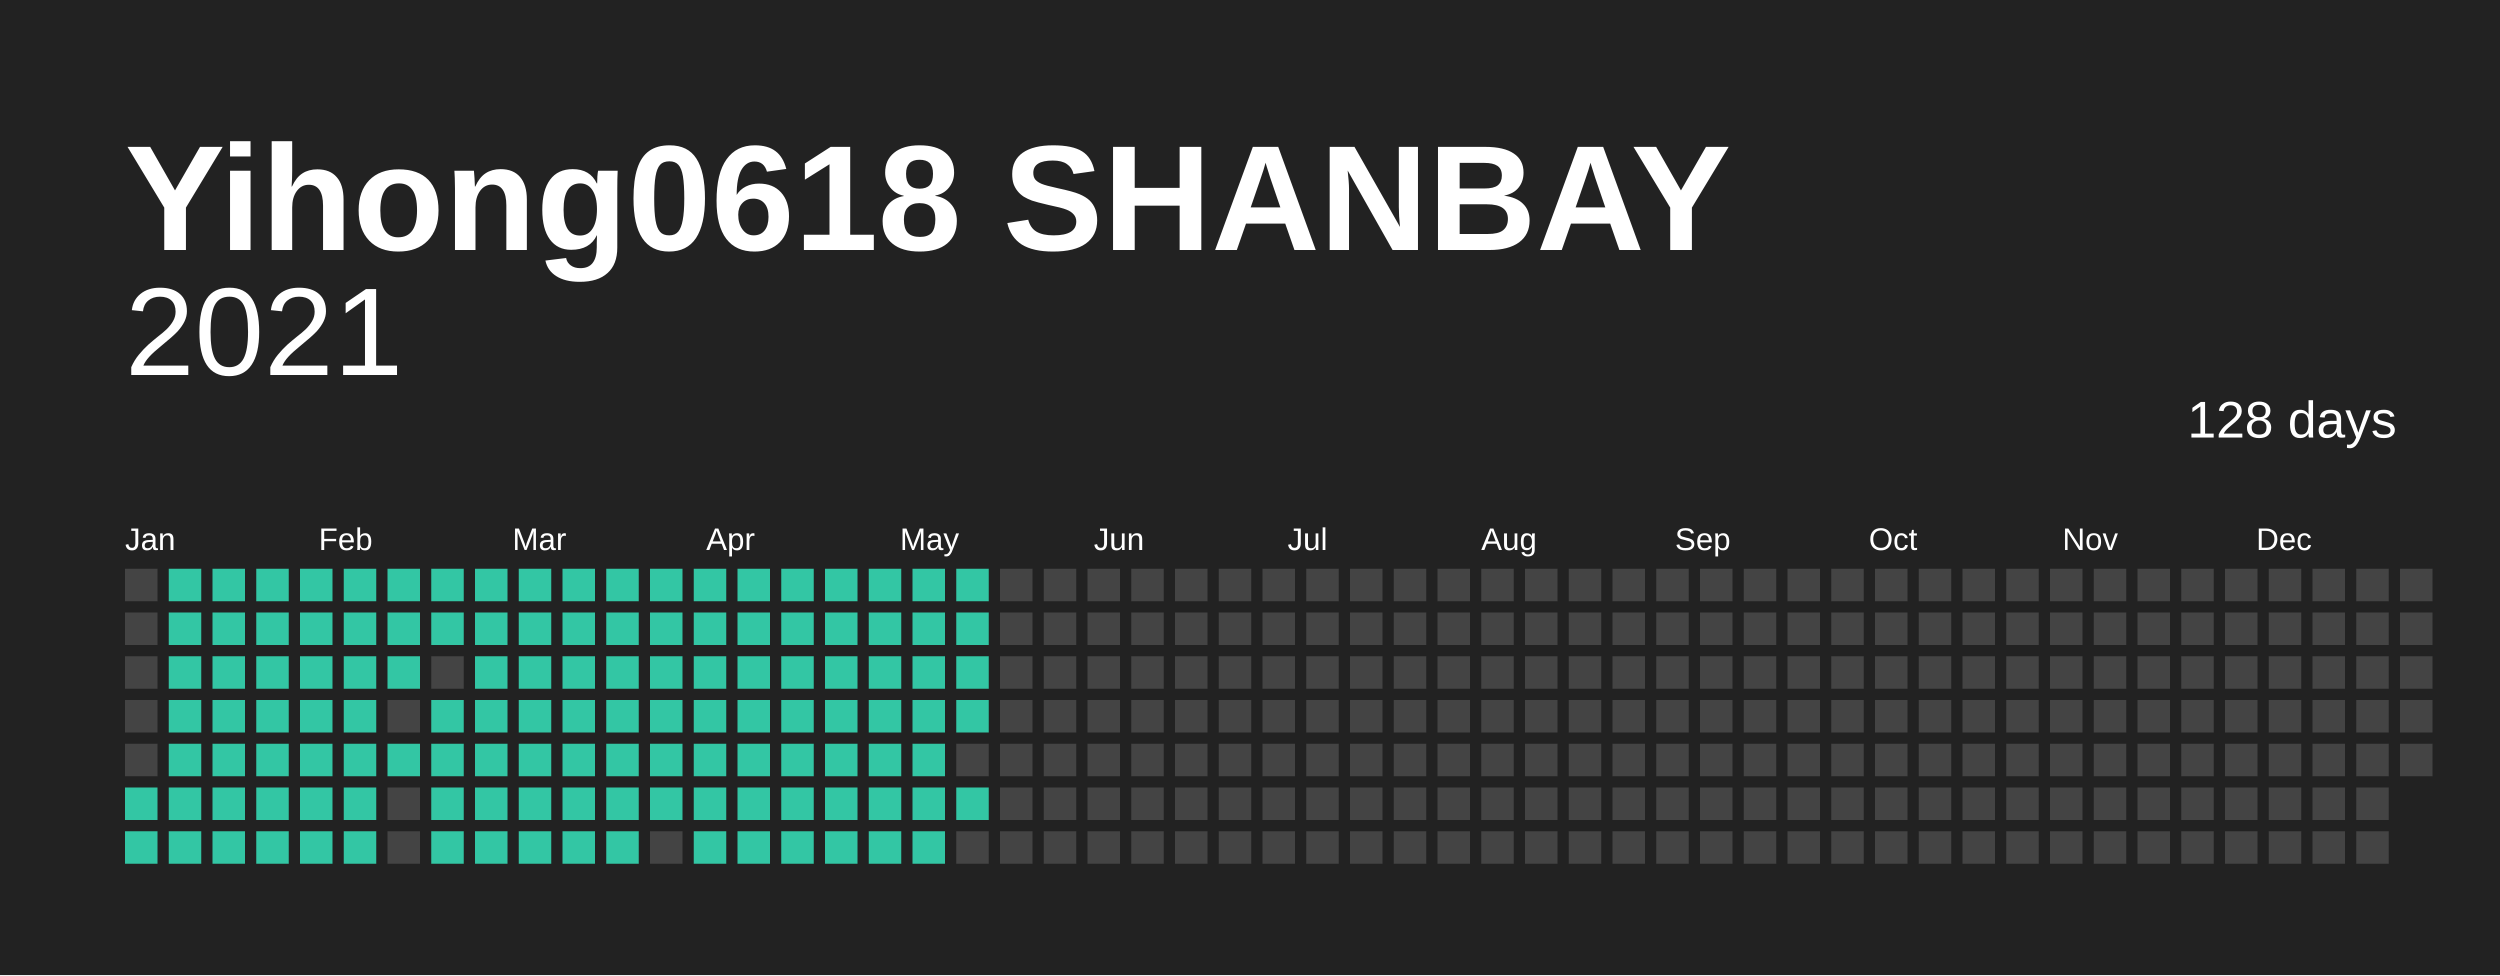
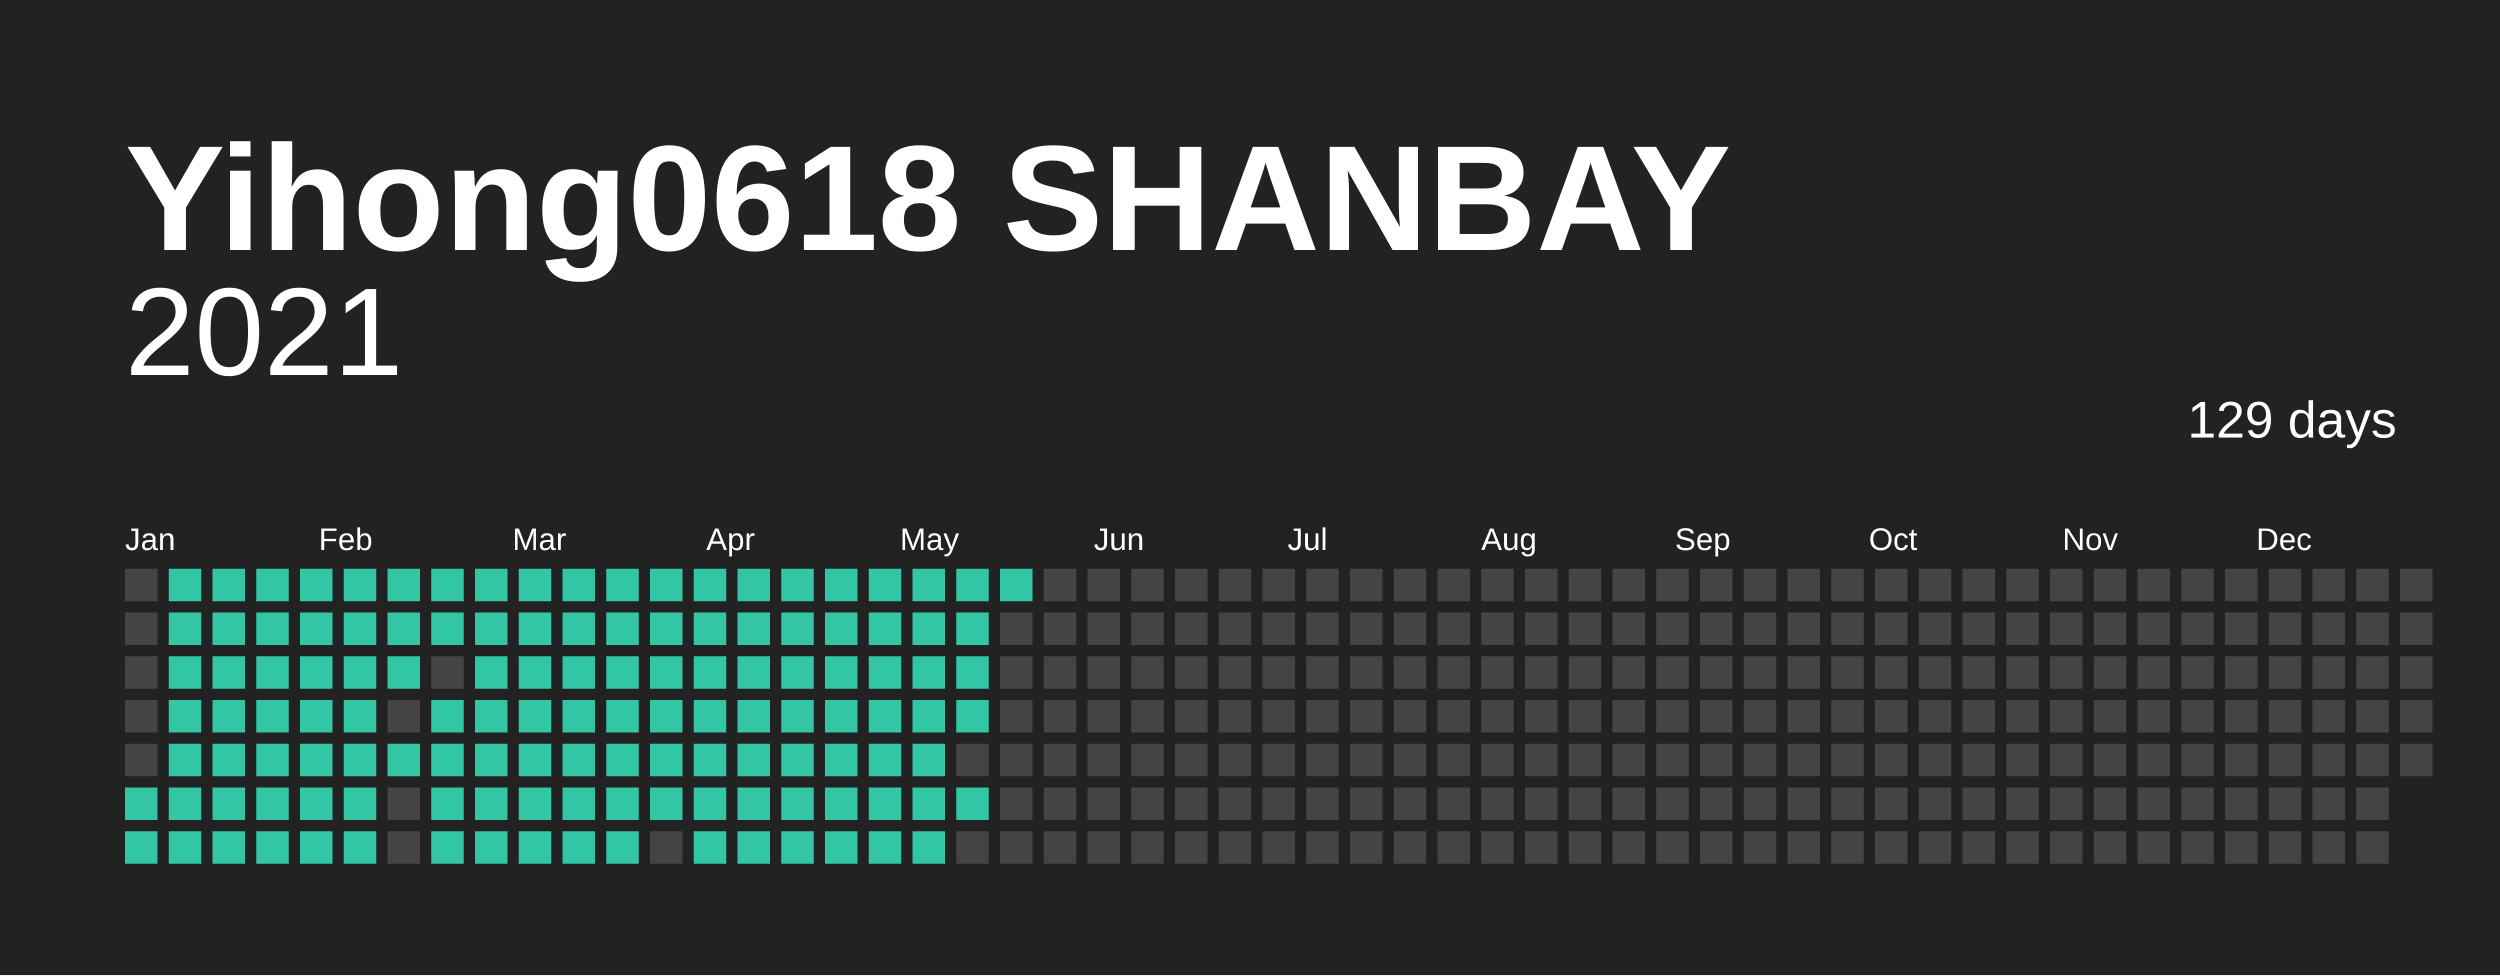
<svg xmlns="http://www.w3.org/2000/svg" baseProfile="full" height="78mm" version="1.1" viewBox="0,0,200,78" width="200mm">
  <defs />
  <rect fill="#222222" height="78" width="200" x="0" y="0" />
  <text fill="#FFFFFF" style="font-size:12px; font-family:Arial; font-weight:bold;" x="10" y="20">Yihong0618 SHANBAY</text>
  <text alignment-baseline="hanging" fill="#FFFFFF" style="font-size:10.0px; font-family:Arial;" x="10" y="30">2021</text>
-   <text alignment-baseline="hanging" fill="#FFFFFF" style="font-size:4.125px; font-family:Arial;" x="175" y="35">128 days</text>
+   <text alignment-baseline="hanging" fill="#FFFFFF" style="font-size:4.125px; font-family:Arial;" x="175" y="35">129 days</text>
  <text fill="#FFFFFF" style="font-size:2.5px; font-family:Arial" x="10.0" y="44">Jan</text>
  <text fill="#FFFFFF" style="font-size:2.5px; font-family:Arial" x="25.5" y="44">Feb</text>
  <text fill="#FFFFFF" style="font-size:2.5px; font-family:Arial" x="41.0" y="44">Mar</text>
  <text fill="#FFFFFF" style="font-size:2.5px; font-family:Arial" x="56.5" y="44">Apr</text>
  <text fill="#FFFFFF" style="font-size:2.5px; font-family:Arial" x="72.0" y="44">May</text>
  <text fill="#FFFFFF" style="font-size:2.5px; font-family:Arial" x="87.5" y="44">Jun</text>
  <text fill="#FFFFFF" style="font-size:2.5px; font-family:Arial" x="103.0" y="44">Jul</text>
  <text fill="#FFFFFF" style="font-size:2.5px; font-family:Arial" x="118.5" y="44">Aug</text>
  <text fill="#FFFFFF" style="font-size:2.5px; font-family:Arial" x="134.0" y="44">Sep</text>
  <text fill="#FFFFFF" style="font-size:2.5px; font-family:Arial" x="149.5" y="44">Oct</text>
  <text fill="#FFFFFF" style="font-size:2.5px; font-family:Arial" x="165.0" y="44">Nov</text>
  <text fill="#FFFFFF" style="font-size:2.5px; font-family:Arial" x="180.5" y="44">Dec</text>
  <rect fill="#444444" height="2.6" width="2.6" x="10.0" y="45.5" />
  <rect fill="#444444" height="2.6" width="2.6" x="10.0" y="49.0" />
  <rect fill="#444444" height="2.6" width="2.6" x="10.0" y="52.5" />
  <rect fill="#444444" height="2.6" width="2.6" x="10.0" y="56.0" />
  <rect fill="#444444" height="2.6" width="2.6" x="10.0" y="59.5" />
  <rect fill="#33C6A4" height="2.6" width="2.6" x="10.0" y="63.0" />
  <rect fill="#33C6A4" height="2.6" width="2.6" x="10.0" y="66.5" />
  <rect fill="#33C6A4" height="2.6" width="2.6" x="13.5" y="45.5" />
  <rect fill="#33C6A4" height="2.6" width="2.6" x="13.5" y="49.0" />
  <rect fill="#33C6A4" height="2.6" width="2.6" x="13.5" y="52.5" />
  <rect fill="#33C6A4" height="2.6" width="2.6" x="13.5" y="56.0" />
  <rect fill="#33C6A4" height="2.6" width="2.6" x="13.5" y="59.5" />
  <rect fill="#33C6A4" height="2.6" width="2.6" x="13.5" y="63.0" />
  <rect fill="#33C6A4" height="2.6" width="2.6" x="13.5" y="66.5" />
  <rect fill="#33C6A4" height="2.6" width="2.6" x="17.0" y="45.5" />
  <rect fill="#33C6A4" height="2.6" width="2.6" x="17.0" y="49.0" />
  <rect fill="#33C6A4" height="2.6" width="2.6" x="17.0" y="52.5" />
  <rect fill="#33C6A4" height="2.6" width="2.6" x="17.0" y="56.0" />
  <rect fill="#33C6A4" height="2.6" width="2.6" x="17.0" y="59.5" />
  <rect fill="#33C6A4" height="2.6" width="2.6" x="17.0" y="63.0" />
  <rect fill="#33C6A4" height="2.6" width="2.6" x="17.0" y="66.5" />
  <rect fill="#33C6A4" height="2.6" width="2.6" x="20.5" y="45.5" />
  <rect fill="#33C6A4" height="2.6" width="2.6" x="20.5" y="49.0" />
  <rect fill="#33C6A4" height="2.6" width="2.6" x="20.5" y="52.5" />
  <rect fill="#33C6A4" height="2.6" width="2.6" x="20.5" y="56.0" />
  <rect fill="#33C6A4" height="2.6" width="2.6" x="20.5" y="59.5" />
  <rect fill="#33C6A4" height="2.6" width="2.6" x="20.5" y="63.0" />
  <rect fill="#33C6A4" height="2.6" width="2.6" x="20.5" y="66.5" />
  <rect fill="#33C6A4" height="2.6" width="2.6" x="24.0" y="45.5" />
  <rect fill="#33C6A4" height="2.6" width="2.6" x="24.0" y="49.0" />
  <rect fill="#33C6A4" height="2.6" width="2.6" x="24.0" y="52.5" />
  <rect fill="#33C6A4" height="2.6" width="2.6" x="24.0" y="56.0" />
  <rect fill="#33C6A4" height="2.6" width="2.6" x="24.0" y="59.5" />
  <rect fill="#33C6A4" height="2.6" width="2.6" x="24.0" y="63.0" />
  <rect fill="#33C6A4" height="2.6" width="2.6" x="24.0" y="66.5" />
  <rect fill="#33C6A4" height="2.6" width="2.6" x="27.5" y="45.5" />
  <rect fill="#33C6A4" height="2.6" width="2.6" x="27.5" y="49.0" />
  <rect fill="#33C6A4" height="2.6" width="2.6" x="27.5" y="52.5" />
  <rect fill="#33C6A4" height="2.6" width="2.6" x="27.5" y="56.0" />
  <rect fill="#33C6A4" height="2.6" width="2.6" x="27.5" y="59.5" />
  <rect fill="#33C6A4" height="2.6" width="2.6" x="27.5" y="63.0" />
  <rect fill="#33C6A4" height="2.6" width="2.6" x="27.5" y="66.5" />
  <rect fill="#33C6A4" height="2.6" width="2.6" x="31.0" y="45.5" />
  <rect fill="#33C6A4" height="2.6" width="2.6" x="31.0" y="49.0" />
  <rect fill="#33C6A4" height="2.6" width="2.6" x="31.0" y="52.5" />
  <rect fill="#444444" height="2.6" width="2.6" x="31.0" y="56.0" />
  <rect fill="#33C6A4" height="2.6" width="2.6" x="31.0" y="59.5" />
  <rect fill="#444444" height="2.6" width="2.6" x="31.0" y="63.0" />
  <rect fill="#444444" height="2.6" width="2.6" x="31.0" y="66.5" />
  <rect fill="#33C6A4" height="2.6" width="2.6" x="34.5" y="45.5" />
  <rect fill="#33C6A4" height="2.6" width="2.6" x="34.5" y="49.0" />
  <rect fill="#444444" height="2.6" width="2.6" x="34.5" y="52.5" />
  <rect fill="#33C6A4" height="2.6" width="2.6" x="34.5" y="56.0" />
  <rect fill="#33C6A4" height="2.6" width="2.6" x="34.5" y="59.5" />
  <rect fill="#33C6A4" height="2.6" width="2.6" x="34.5" y="63.0" />
  <rect fill="#33C6A4" height="2.6" width="2.6" x="34.5" y="66.5" />
  <rect fill="#33C6A4" height="2.6" width="2.6" x="38.0" y="45.5" />
  <rect fill="#33C6A4" height="2.6" width="2.6" x="38.0" y="49.0" />
  <rect fill="#33C6A4" height="2.6" width="2.6" x="38.0" y="52.5" />
  <rect fill="#33C6A4" height="2.6" width="2.6" x="38.0" y="56.0" />
  <rect fill="#33C6A4" height="2.6" width="2.6" x="38.0" y="59.5" />
  <rect fill="#33C6A4" height="2.6" width="2.6" x="38.0" y="63.0" />
  <rect fill="#33C6A4" height="2.6" width="2.6" x="38.0" y="66.5" />
  <rect fill="#33C6A4" height="2.6" width="2.6" x="41.5" y="45.5" />
  <rect fill="#33C6A4" height="2.6" width="2.6" x="41.5" y="49.0" />
  <rect fill="#33C6A4" height="2.6" width="2.6" x="41.5" y="52.5" />
  <rect fill="#33C6A4" height="2.6" width="2.6" x="41.5" y="56.0" />
  <rect fill="#33C6A4" height="2.6" width="2.6" x="41.5" y="59.5" />
  <rect fill="#33C6A4" height="2.6" width="2.6" x="41.5" y="63.0" />
  <rect fill="#33C6A4" height="2.6" width="2.6" x="41.5" y="66.5" />
  <rect fill="#33C6A4" height="2.6" width="2.6" x="45.0" y="45.5" />
  <rect fill="#33C6A4" height="2.6" width="2.6" x="45.0" y="49.0" />
  <rect fill="#33C6A4" height="2.6" width="2.6" x="45.0" y="52.5" />
  <rect fill="#33C6A4" height="2.6" width="2.6" x="45.0" y="56.0" />
  <rect fill="#33C6A4" height="2.6" width="2.6" x="45.0" y="59.5" />
  <rect fill="#33C6A4" height="2.6" width="2.6" x="45.0" y="63.0" />
  <rect fill="#33C6A4" height="2.6" width="2.6" x="45.0" y="66.5" />
  <rect fill="#33C6A4" height="2.6" width="2.6" x="48.5" y="45.5" />
  <rect fill="#33C6A4" height="2.6" width="2.6" x="48.5" y="49.0" />
  <rect fill="#33C6A4" height="2.6" width="2.6" x="48.5" y="52.5" />
  <rect fill="#33C6A4" height="2.6" width="2.6" x="48.5" y="56.0" />
  <rect fill="#33C6A4" height="2.6" width="2.6" x="48.5" y="59.5" />
  <rect fill="#33C6A4" height="2.6" width="2.6" x="48.5" y="63.0" />
  <rect fill="#33C6A4" height="2.6" width="2.6" x="48.5" y="66.5" />
  <rect fill="#33C6A4" height="2.6" width="2.6" x="52.0" y="45.5" />
  <rect fill="#33C6A4" height="2.6" width="2.6" x="52.0" y="49.0" />
  <rect fill="#33C6A4" height="2.6" width="2.6" x="52.0" y="52.5" />
  <rect fill="#33C6A4" height="2.6" width="2.6" x="52.0" y="56.0" />
  <rect fill="#33C6A4" height="2.6" width="2.6" x="52.0" y="59.5" />
  <rect fill="#33C6A4" height="2.6" width="2.6" x="52.0" y="63.0" />
  <rect fill="#444444" height="2.6" width="2.6" x="52.0" y="66.5" />
  <rect fill="#33C6A4" height="2.6" width="2.6" x="55.5" y="45.5" />
  <rect fill="#33C6A4" height="2.6" width="2.6" x="55.5" y="49.0" />
  <rect fill="#33C6A4" height="2.6" width="2.6" x="55.5" y="52.5" />
  <rect fill="#33C6A4" height="2.6" width="2.6" x="55.5" y="56.0" />
  <rect fill="#33C6A4" height="2.6" width="2.6" x="55.5" y="59.5" />
  <rect fill="#33C6A4" height="2.6" width="2.6" x="55.5" y="63.0" />
  <rect fill="#33C6A4" height="2.6" width="2.6" x="55.5" y="66.5" />
  <rect fill="#33C6A4" height="2.6" width="2.6" x="59.0" y="45.5" />
  <rect fill="#33C6A4" height="2.6" width="2.6" x="59.0" y="49.0" />
  <rect fill="#33C6A4" height="2.6" width="2.6" x="59.0" y="52.5" />
  <rect fill="#33C6A4" height="2.6" width="2.6" x="59.0" y="56.0" />
  <rect fill="#33C6A4" height="2.6" width="2.6" x="59.0" y="59.5" />
  <rect fill="#33C6A4" height="2.6" width="2.6" x="59.0" y="63.0" />
  <rect fill="#33C6A4" height="2.6" width="2.6" x="59.0" y="66.5" />
  <rect fill="#33C6A4" height="2.6" width="2.6" x="62.5" y="45.5" />
  <rect fill="#33C6A4" height="2.6" width="2.6" x="62.5" y="49.0" />
  <rect fill="#33C6A4" height="2.6" width="2.6" x="62.5" y="52.5" />
  <rect fill="#33C6A4" height="2.6" width="2.6" x="62.5" y="56.0" />
  <rect fill="#33C6A4" height="2.6" width="2.6" x="62.5" y="59.5" />
  <rect fill="#33C6A4" height="2.6" width="2.6" x="62.5" y="63.0" />
  <rect fill="#33C6A4" height="2.6" width="2.6" x="62.5" y="66.5" />
  <rect fill="#33C6A4" height="2.6" width="2.6" x="66.0" y="45.5" />
  <rect fill="#33C6A4" height="2.6" width="2.6" x="66.0" y="49.0" />
  <rect fill="#33C6A4" height="2.6" width="2.6" x="66.0" y="52.5" />
  <rect fill="#33C6A4" height="2.6" width="2.6" x="66.0" y="56.0" />
  <rect fill="#33C6A4" height="2.6" width="2.6" x="66.0" y="59.5" />
  <rect fill="#33C6A4" height="2.6" width="2.6" x="66.0" y="63.0" />
  <rect fill="#33C6A4" height="2.6" width="2.6" x="66.0" y="66.5" />
  <rect fill="#33C6A4" height="2.6" width="2.6" x="69.5" y="45.5" />
  <rect fill="#33C6A4" height="2.6" width="2.6" x="69.5" y="49.0" />
  <rect fill="#33C6A4" height="2.6" width="2.6" x="69.5" y="52.5" />
  <rect fill="#33C6A4" height="2.6" width="2.6" x="69.5" y="56.0" />
  <rect fill="#33C6A4" height="2.6" width="2.6" x="69.5" y="59.5" />
  <rect fill="#33C6A4" height="2.6" width="2.6" x="69.5" y="63.0" />
  <rect fill="#33C6A4" height="2.6" width="2.6" x="69.5" y="66.5" />
  <rect fill="#33C6A4" height="2.6" width="2.6" x="73.0" y="45.5" />
  <rect fill="#33C6A4" height="2.6" width="2.6" x="73.0" y="49.0" />
  <rect fill="#33C6A4" height="2.6" width="2.6" x="73.0" y="52.5" />
  <rect fill="#33C6A4" height="2.6" width="2.6" x="73.0" y="56.0" />
  <rect fill="#33C6A4" height="2.6" width="2.6" x="73.0" y="59.5" />
  <rect fill="#33C6A4" height="2.6" width="2.6" x="73.0" y="63.0" />
  <rect fill="#33C6A4" height="2.6" width="2.6" x="73.0" y="66.5" />
  <rect fill="#33C6A4" height="2.6" width="2.6" x="76.5" y="45.5" />
  <rect fill="#33C6A4" height="2.6" width="2.6" x="76.5" y="49.0" />
  <rect fill="#33C6A4" height="2.6" width="2.6" x="76.5" y="52.5" />
  <rect fill="#33C6A4" height="2.6" width="2.6" x="76.5" y="56.0" />
  <rect fill="#444444" height="2.6" width="2.6" x="76.5" y="59.5" />
  <rect fill="#33C6A4" height="2.6" width="2.6" x="76.5" y="63.0" />
  <rect fill="#444444" height="2.6" width="2.6" x="76.5" y="66.5" />
-   <rect fill="#444444" height="2.6" width="2.6" x="80.0" y="45.5" />
+   <rect fill="#33C6A4" height="2.6" width="2.6" x="80.0" y="45.5" />
  <rect fill="#444444" height="2.6" width="2.6" x="80.0" y="49.0" />
  <rect fill="#444444" height="2.6" width="2.6" x="80.0" y="52.5" />
  <rect fill="#444444" height="2.6" width="2.6" x="80.0" y="56.0" />
  <rect fill="#444444" height="2.6" width="2.6" x="80.0" y="59.5" />
  <rect fill="#444444" height="2.6" width="2.6" x="80.0" y="63.0" />
  <rect fill="#444444" height="2.6" width="2.6" x="80.0" y="66.5" />
  <rect fill="#444444" height="2.6" width="2.6" x="83.5" y="45.5" />
  <rect fill="#444444" height="2.6" width="2.6" x="83.5" y="49.0" />
  <rect fill="#444444" height="2.6" width="2.6" x="83.5" y="52.5" />
  <rect fill="#444444" height="2.6" width="2.6" x="83.5" y="56.0" />
  <rect fill="#444444" height="2.6" width="2.6" x="83.5" y="59.5" />
  <rect fill="#444444" height="2.6" width="2.6" x="83.5" y="63.0" />
  <rect fill="#444444" height="2.6" width="2.6" x="83.5" y="66.5" />
  <rect fill="#444444" height="2.6" width="2.6" x="87.0" y="45.5" />
  <rect fill="#444444" height="2.6" width="2.6" x="87.0" y="49.0" />
  <rect fill="#444444" height="2.6" width="2.6" x="87.0" y="52.5" />
  <rect fill="#444444" height="2.6" width="2.6" x="87.0" y="56.0" />
  <rect fill="#444444" height="2.6" width="2.6" x="87.0" y="59.5" />
  <rect fill="#444444" height="2.6" width="2.6" x="87.0" y="63.0" />
  <rect fill="#444444" height="2.6" width="2.6" x="87.0" y="66.5" />
  <rect fill="#444444" height="2.6" width="2.6" x="90.5" y="45.5" />
  <rect fill="#444444" height="2.6" width="2.6" x="90.5" y="49.0" />
  <rect fill="#444444" height="2.6" width="2.6" x="90.5" y="52.5" />
  <rect fill="#444444" height="2.6" width="2.6" x="90.5" y="56.0" />
  <rect fill="#444444" height="2.6" width="2.6" x="90.5" y="59.5" />
  <rect fill="#444444" height="2.6" width="2.6" x="90.5" y="63.0" />
  <rect fill="#444444" height="2.6" width="2.6" x="90.5" y="66.5" />
  <rect fill="#444444" height="2.6" width="2.6" x="94.0" y="45.5" />
  <rect fill="#444444" height="2.6" width="2.6" x="94.0" y="49.0" />
  <rect fill="#444444" height="2.6" width="2.6" x="94.0" y="52.5" />
  <rect fill="#444444" height="2.6" width="2.6" x="94.0" y="56.0" />
  <rect fill="#444444" height="2.6" width="2.6" x="94.0" y="59.5" />
  <rect fill="#444444" height="2.6" width="2.6" x="94.0" y="63.0" />
  <rect fill="#444444" height="2.6" width="2.6" x="94.0" y="66.5" />
  <rect fill="#444444" height="2.6" width="2.6" x="97.5" y="45.5" />
  <rect fill="#444444" height="2.6" width="2.6" x="97.5" y="49.0" />
  <rect fill="#444444" height="2.6" width="2.6" x="97.5" y="52.5" />
  <rect fill="#444444" height="2.6" width="2.6" x="97.5" y="56.0" />
  <rect fill="#444444" height="2.6" width="2.6" x="97.5" y="59.5" />
  <rect fill="#444444" height="2.6" width="2.6" x="97.5" y="63.0" />
  <rect fill="#444444" height="2.6" width="2.6" x="97.5" y="66.5" />
  <rect fill="#444444" height="2.6" width="2.6" x="101.0" y="45.5" />
  <rect fill="#444444" height="2.6" width="2.6" x="101.0" y="49.0" />
  <rect fill="#444444" height="2.6" width="2.6" x="101.0" y="52.5" />
  <rect fill="#444444" height="2.6" width="2.6" x="101.0" y="56.0" />
  <rect fill="#444444" height="2.6" width="2.6" x="101.0" y="59.5" />
  <rect fill="#444444" height="2.6" width="2.6" x="101.0" y="63.0" />
  <rect fill="#444444" height="2.6" width="2.6" x="101.0" y="66.5" />
  <rect fill="#444444" height="2.6" width="2.6" x="104.5" y="45.5" />
  <rect fill="#444444" height="2.6" width="2.6" x="104.5" y="49.0" />
  <rect fill="#444444" height="2.6" width="2.6" x="104.5" y="52.5" />
  <rect fill="#444444" height="2.6" width="2.6" x="104.5" y="56.0" />
  <rect fill="#444444" height="2.6" width="2.6" x="104.5" y="59.5" />
  <rect fill="#444444" height="2.6" width="2.6" x="104.5" y="63.0" />
  <rect fill="#444444" height="2.6" width="2.6" x="104.5" y="66.5" />
  <rect fill="#444444" height="2.6" width="2.6" x="108.0" y="45.5" />
  <rect fill="#444444" height="2.6" width="2.6" x="108.0" y="49.0" />
  <rect fill="#444444" height="2.6" width="2.6" x="108.0" y="52.5" />
  <rect fill="#444444" height="2.6" width="2.6" x="108.0" y="56.0" />
  <rect fill="#444444" height="2.6" width="2.6" x="108.0" y="59.5" />
  <rect fill="#444444" height="2.6" width="2.6" x="108.0" y="63.0" />
  <rect fill="#444444" height="2.6" width="2.6" x="108.0" y="66.5" />
  <rect fill="#444444" height="2.6" width="2.6" x="111.5" y="45.5" />
  <rect fill="#444444" height="2.6" width="2.6" x="111.5" y="49.0" />
  <rect fill="#444444" height="2.6" width="2.6" x="111.5" y="52.5" />
  <rect fill="#444444" height="2.6" width="2.6" x="111.5" y="56.0" />
  <rect fill="#444444" height="2.6" width="2.6" x="111.5" y="59.5" />
  <rect fill="#444444" height="2.6" width="2.6" x="111.5" y="63.0" />
  <rect fill="#444444" height="2.6" width="2.6" x="111.5" y="66.5" />
  <rect fill="#444444" height="2.6" width="2.6" x="115.0" y="45.5" />
  <rect fill="#444444" height="2.6" width="2.6" x="115.0" y="49.0" />
  <rect fill="#444444" height="2.6" width="2.6" x="115.0" y="52.5" />
  <rect fill="#444444" height="2.6" width="2.6" x="115.0" y="56.0" />
  <rect fill="#444444" height="2.6" width="2.6" x="115.0" y="59.5" />
  <rect fill="#444444" height="2.6" width="2.6" x="115.0" y="63.0" />
  <rect fill="#444444" height="2.6" width="2.6" x="115.0" y="66.5" />
  <rect fill="#444444" height="2.6" width="2.6" x="118.5" y="45.5" />
  <rect fill="#444444" height="2.6" width="2.6" x="118.5" y="49.0" />
  <rect fill="#444444" height="2.6" width="2.6" x="118.5" y="52.5" />
  <rect fill="#444444" height="2.6" width="2.6" x="118.5" y="56.0" />
  <rect fill="#444444" height="2.6" width="2.6" x="118.5" y="59.5" />
  <rect fill="#444444" height="2.6" width="2.6" x="118.5" y="63.0" />
  <rect fill="#444444" height="2.6" width="2.6" x="118.5" y="66.5" />
  <rect fill="#444444" height="2.6" width="2.6" x="122.0" y="45.5" />
  <rect fill="#444444" height="2.6" width="2.6" x="122.0" y="49.0" />
  <rect fill="#444444" height="2.6" width="2.6" x="122.0" y="52.5" />
  <rect fill="#444444" height="2.6" width="2.6" x="122.0" y="56.0" />
  <rect fill="#444444" height="2.6" width="2.6" x="122.0" y="59.5" />
  <rect fill="#444444" height="2.6" width="2.6" x="122.0" y="63.0" />
  <rect fill="#444444" height="2.6" width="2.6" x="122.0" y="66.5" />
  <rect fill="#444444" height="2.6" width="2.6" x="125.5" y="45.5" />
  <rect fill="#444444" height="2.6" width="2.6" x="125.5" y="49.0" />
  <rect fill="#444444" height="2.6" width="2.6" x="125.5" y="52.5" />
  <rect fill="#444444" height="2.6" width="2.6" x="125.5" y="56.0" />
  <rect fill="#444444" height="2.6" width="2.6" x="125.5" y="59.5" />
  <rect fill="#444444" height="2.6" width="2.6" x="125.5" y="63.0" />
  <rect fill="#444444" height="2.6" width="2.6" x="125.5" y="66.5" />
  <rect fill="#444444" height="2.6" width="2.6" x="129.0" y="45.5" />
  <rect fill="#444444" height="2.6" width="2.6" x="129.0" y="49.0" />
  <rect fill="#444444" height="2.6" width="2.6" x="129.0" y="52.5" />
  <rect fill="#444444" height="2.6" width="2.6" x="129.0" y="56.0" />
  <rect fill="#444444" height="2.6" width="2.6" x="129.0" y="59.5" />
  <rect fill="#444444" height="2.6" width="2.6" x="129.0" y="63.0" />
  <rect fill="#444444" height="2.6" width="2.6" x="129.0" y="66.5" />
  <rect fill="#444444" height="2.6" width="2.6" x="132.5" y="45.5" />
  <rect fill="#444444" height="2.6" width="2.6" x="132.5" y="49.0" />
  <rect fill="#444444" height="2.6" width="2.6" x="132.5" y="52.5" />
  <rect fill="#444444" height="2.6" width="2.6" x="132.5" y="56.0" />
  <rect fill="#444444" height="2.6" width="2.6" x="132.5" y="59.5" />
  <rect fill="#444444" height="2.6" width="2.6" x="132.5" y="63.0" />
  <rect fill="#444444" height="2.6" width="2.6" x="132.5" y="66.5" />
  <rect fill="#444444" height="2.6" width="2.6" x="136.0" y="45.5" />
  <rect fill="#444444" height="2.6" width="2.6" x="136.0" y="49.0" />
  <rect fill="#444444" height="2.6" width="2.6" x="136.0" y="52.5" />
  <rect fill="#444444" height="2.6" width="2.6" x="136.0" y="56.0" />
  <rect fill="#444444" height="2.6" width="2.6" x="136.0" y="59.5" />
  <rect fill="#444444" height="2.6" width="2.6" x="136.0" y="63.0" />
  <rect fill="#444444" height="2.6" width="2.6" x="136.0" y="66.5" />
  <rect fill="#444444" height="2.6" width="2.6" x="139.5" y="45.5" />
  <rect fill="#444444" height="2.6" width="2.6" x="139.5" y="49.0" />
  <rect fill="#444444" height="2.6" width="2.6" x="139.5" y="52.5" />
  <rect fill="#444444" height="2.6" width="2.6" x="139.5" y="56.0" />
  <rect fill="#444444" height="2.6" width="2.6" x="139.5" y="59.5" />
  <rect fill="#444444" height="2.6" width="2.6" x="139.5" y="63.0" />
  <rect fill="#444444" height="2.6" width="2.6" x="139.5" y="66.5" />
  <rect fill="#444444" height="2.6" width="2.6" x="143.0" y="45.5" />
  <rect fill="#444444" height="2.6" width="2.6" x="143.0" y="49.0" />
  <rect fill="#444444" height="2.6" width="2.6" x="143.0" y="52.5" />
  <rect fill="#444444" height="2.6" width="2.6" x="143.0" y="56.0" />
  <rect fill="#444444" height="2.6" width="2.6" x="143.0" y="59.5" />
  <rect fill="#444444" height="2.6" width="2.6" x="143.0" y="63.0" />
  <rect fill="#444444" height="2.6" width="2.6" x="143.0" y="66.5" />
  <rect fill="#444444" height="2.6" width="2.6" x="146.5" y="45.5" />
  <rect fill="#444444" height="2.6" width="2.6" x="146.5" y="49.0" />
  <rect fill="#444444" height="2.6" width="2.6" x="146.5" y="52.5" />
  <rect fill="#444444" height="2.6" width="2.6" x="146.5" y="56.0" />
  <rect fill="#444444" height="2.6" width="2.6" x="146.5" y="59.5" />
  <rect fill="#444444" height="2.6" width="2.6" x="146.5" y="63.0" />
  <rect fill="#444444" height="2.6" width="2.6" x="146.5" y="66.5" />
  <rect fill="#444444" height="2.6" width="2.6" x="150.0" y="45.5" />
  <rect fill="#444444" height="2.6" width="2.6" x="150.0" y="49.0" />
  <rect fill="#444444" height="2.6" width="2.6" x="150.0" y="52.5" />
  <rect fill="#444444" height="2.6" width="2.6" x="150.0" y="56.0" />
  <rect fill="#444444" height="2.6" width="2.6" x="150.0" y="59.5" />
  <rect fill="#444444" height="2.6" width="2.6" x="150.0" y="63.0" />
  <rect fill="#444444" height="2.6" width="2.6" x="150.0" y="66.5" />
  <rect fill="#444444" height="2.6" width="2.6" x="153.5" y="45.5" />
  <rect fill="#444444" height="2.6" width="2.6" x="153.5" y="49.0" />
  <rect fill="#444444" height="2.6" width="2.6" x="153.5" y="52.5" />
  <rect fill="#444444" height="2.6" width="2.6" x="153.5" y="56.0" />
  <rect fill="#444444" height="2.6" width="2.6" x="153.5" y="59.5" />
  <rect fill="#444444" height="2.6" width="2.6" x="153.5" y="63.0" />
  <rect fill="#444444" height="2.6" width="2.6" x="153.5" y="66.5" />
  <rect fill="#444444" height="2.6" width="2.6" x="157.0" y="45.5" />
  <rect fill="#444444" height="2.6" width="2.6" x="157.0" y="49.0" />
  <rect fill="#444444" height="2.6" width="2.6" x="157.0" y="52.5" />
  <rect fill="#444444" height="2.6" width="2.6" x="157.0" y="56.0" />
  <rect fill="#444444" height="2.6" width="2.6" x="157.0" y="59.5" />
  <rect fill="#444444" height="2.6" width="2.6" x="157.0" y="63.0" />
  <rect fill="#444444" height="2.6" width="2.6" x="157.0" y="66.5" />
  <rect fill="#444444" height="2.6" width="2.6" x="160.5" y="45.5" />
  <rect fill="#444444" height="2.6" width="2.6" x="160.5" y="49.0" />
  <rect fill="#444444" height="2.6" width="2.6" x="160.5" y="52.5" />
  <rect fill="#444444" height="2.6" width="2.6" x="160.5" y="56.0" />
  <rect fill="#444444" height="2.6" width="2.6" x="160.5" y="59.5" />
  <rect fill="#444444" height="2.6" width="2.6" x="160.5" y="63.0" />
  <rect fill="#444444" height="2.6" width="2.6" x="160.5" y="66.5" />
  <rect fill="#444444" height="2.6" width="2.6" x="164.0" y="45.5" />
  <rect fill="#444444" height="2.6" width="2.6" x="164.0" y="49.0" />
  <rect fill="#444444" height="2.6" width="2.6" x="164.0" y="52.5" />
  <rect fill="#444444" height="2.6" width="2.6" x="164.0" y="56.0" />
  <rect fill="#444444" height="2.6" width="2.6" x="164.0" y="59.5" />
  <rect fill="#444444" height="2.6" width="2.6" x="164.0" y="63.0" />
  <rect fill="#444444" height="2.6" width="2.6" x="164.0" y="66.5" />
  <rect fill="#444444" height="2.6" width="2.6" x="167.5" y="45.5" />
  <rect fill="#444444" height="2.6" width="2.6" x="167.5" y="49.0" />
  <rect fill="#444444" height="2.6" width="2.6" x="167.5" y="52.5" />
  <rect fill="#444444" height="2.6" width="2.6" x="167.5" y="56.0" />
  <rect fill="#444444" height="2.6" width="2.6" x="167.5" y="59.5" />
  <rect fill="#444444" height="2.6" width="2.6" x="167.5" y="63.0" />
  <rect fill="#444444" height="2.6" width="2.6" x="167.5" y="66.5" />
  <rect fill="#444444" height="2.6" width="2.6" x="171.0" y="45.5" />
  <rect fill="#444444" height="2.6" width="2.6" x="171.0" y="49.0" />
  <rect fill="#444444" height="2.6" width="2.6" x="171.0" y="52.5" />
  <rect fill="#444444" height="2.6" width="2.6" x="171.0" y="56.0" />
  <rect fill="#444444" height="2.6" width="2.6" x="171.0" y="59.5" />
  <rect fill="#444444" height="2.6" width="2.6" x="171.0" y="63.0" />
  <rect fill="#444444" height="2.6" width="2.6" x="171.0" y="66.5" />
  <rect fill="#444444" height="2.6" width="2.6" x="174.5" y="45.5" />
  <rect fill="#444444" height="2.6" width="2.6" x="174.5" y="49.0" />
  <rect fill="#444444" height="2.6" width="2.6" x="174.5" y="52.5" />
  <rect fill="#444444" height="2.6" width="2.6" x="174.5" y="56.0" />
  <rect fill="#444444" height="2.6" width="2.6" x="174.5" y="59.5" />
  <rect fill="#444444" height="2.6" width="2.6" x="174.5" y="63.0" />
  <rect fill="#444444" height="2.6" width="2.6" x="174.5" y="66.5" />
  <rect fill="#444444" height="2.6" width="2.6" x="178.0" y="45.5" />
  <rect fill="#444444" height="2.6" width="2.6" x="178.0" y="49.0" />
  <rect fill="#444444" height="2.6" width="2.6" x="178.0" y="52.5" />
  <rect fill="#444444" height="2.6" width="2.6" x="178.0" y="56.0" />
  <rect fill="#444444" height="2.6" width="2.6" x="178.0" y="59.5" />
  <rect fill="#444444" height="2.6" width="2.6" x="178.0" y="63.0" />
  <rect fill="#444444" height="2.6" width="2.6" x="178.0" y="66.5" />
  <rect fill="#444444" height="2.6" width="2.6" x="181.5" y="45.5" />
  <rect fill="#444444" height="2.6" width="2.6" x="181.5" y="49.0" />
  <rect fill="#444444" height="2.6" width="2.6" x="181.5" y="52.5" />
  <rect fill="#444444" height="2.6" width="2.6" x="181.5" y="56.0" />
  <rect fill="#444444" height="2.6" width="2.6" x="181.5" y="59.5" />
  <rect fill="#444444" height="2.6" width="2.6" x="181.5" y="63.0" />
  <rect fill="#444444" height="2.6" width="2.6" x="181.5" y="66.5" />
  <rect fill="#444444" height="2.6" width="2.6" x="185.0" y="45.5" />
  <rect fill="#444444" height="2.6" width="2.6" x="185.0" y="49.0" />
  <rect fill="#444444" height="2.6" width="2.6" x="185.0" y="52.5" />
  <rect fill="#444444" height="2.6" width="2.6" x="185.0" y="56.0" />
  <rect fill="#444444" height="2.6" width="2.6" x="185.0" y="59.5" />
  <rect fill="#444444" height="2.6" width="2.6" x="185.0" y="63.0" />
  <rect fill="#444444" height="2.6" width="2.6" x="185.0" y="66.5" />
  <rect fill="#444444" height="2.6" width="2.6" x="188.5" y="45.5" />
  <rect fill="#444444" height="2.6" width="2.6" x="188.5" y="49.0" />
  <rect fill="#444444" height="2.6" width="2.6" x="188.5" y="52.5" />
  <rect fill="#444444" height="2.6" width="2.6" x="188.5" y="56.0" />
  <rect fill="#444444" height="2.6" width="2.6" x="188.5" y="59.5" />
  <rect fill="#444444" height="2.6" width="2.6" x="188.5" y="63.0" />
  <rect fill="#444444" height="2.6" width="2.6" x="188.5" y="66.5" />
  <rect fill="#444444" height="2.6" width="2.6" x="192.0" y="45.5" />
  <rect fill="#444444" height="2.6" width="2.6" x="192.0" y="49.0" />
  <rect fill="#444444" height="2.6" width="2.6" x="192.0" y="52.5" />
  <rect fill="#444444" height="2.6" width="2.6" x="192.0" y="56.0" />
  <rect fill="#444444" height="2.6" width="2.6" x="192.0" y="59.5" />
</svg>
